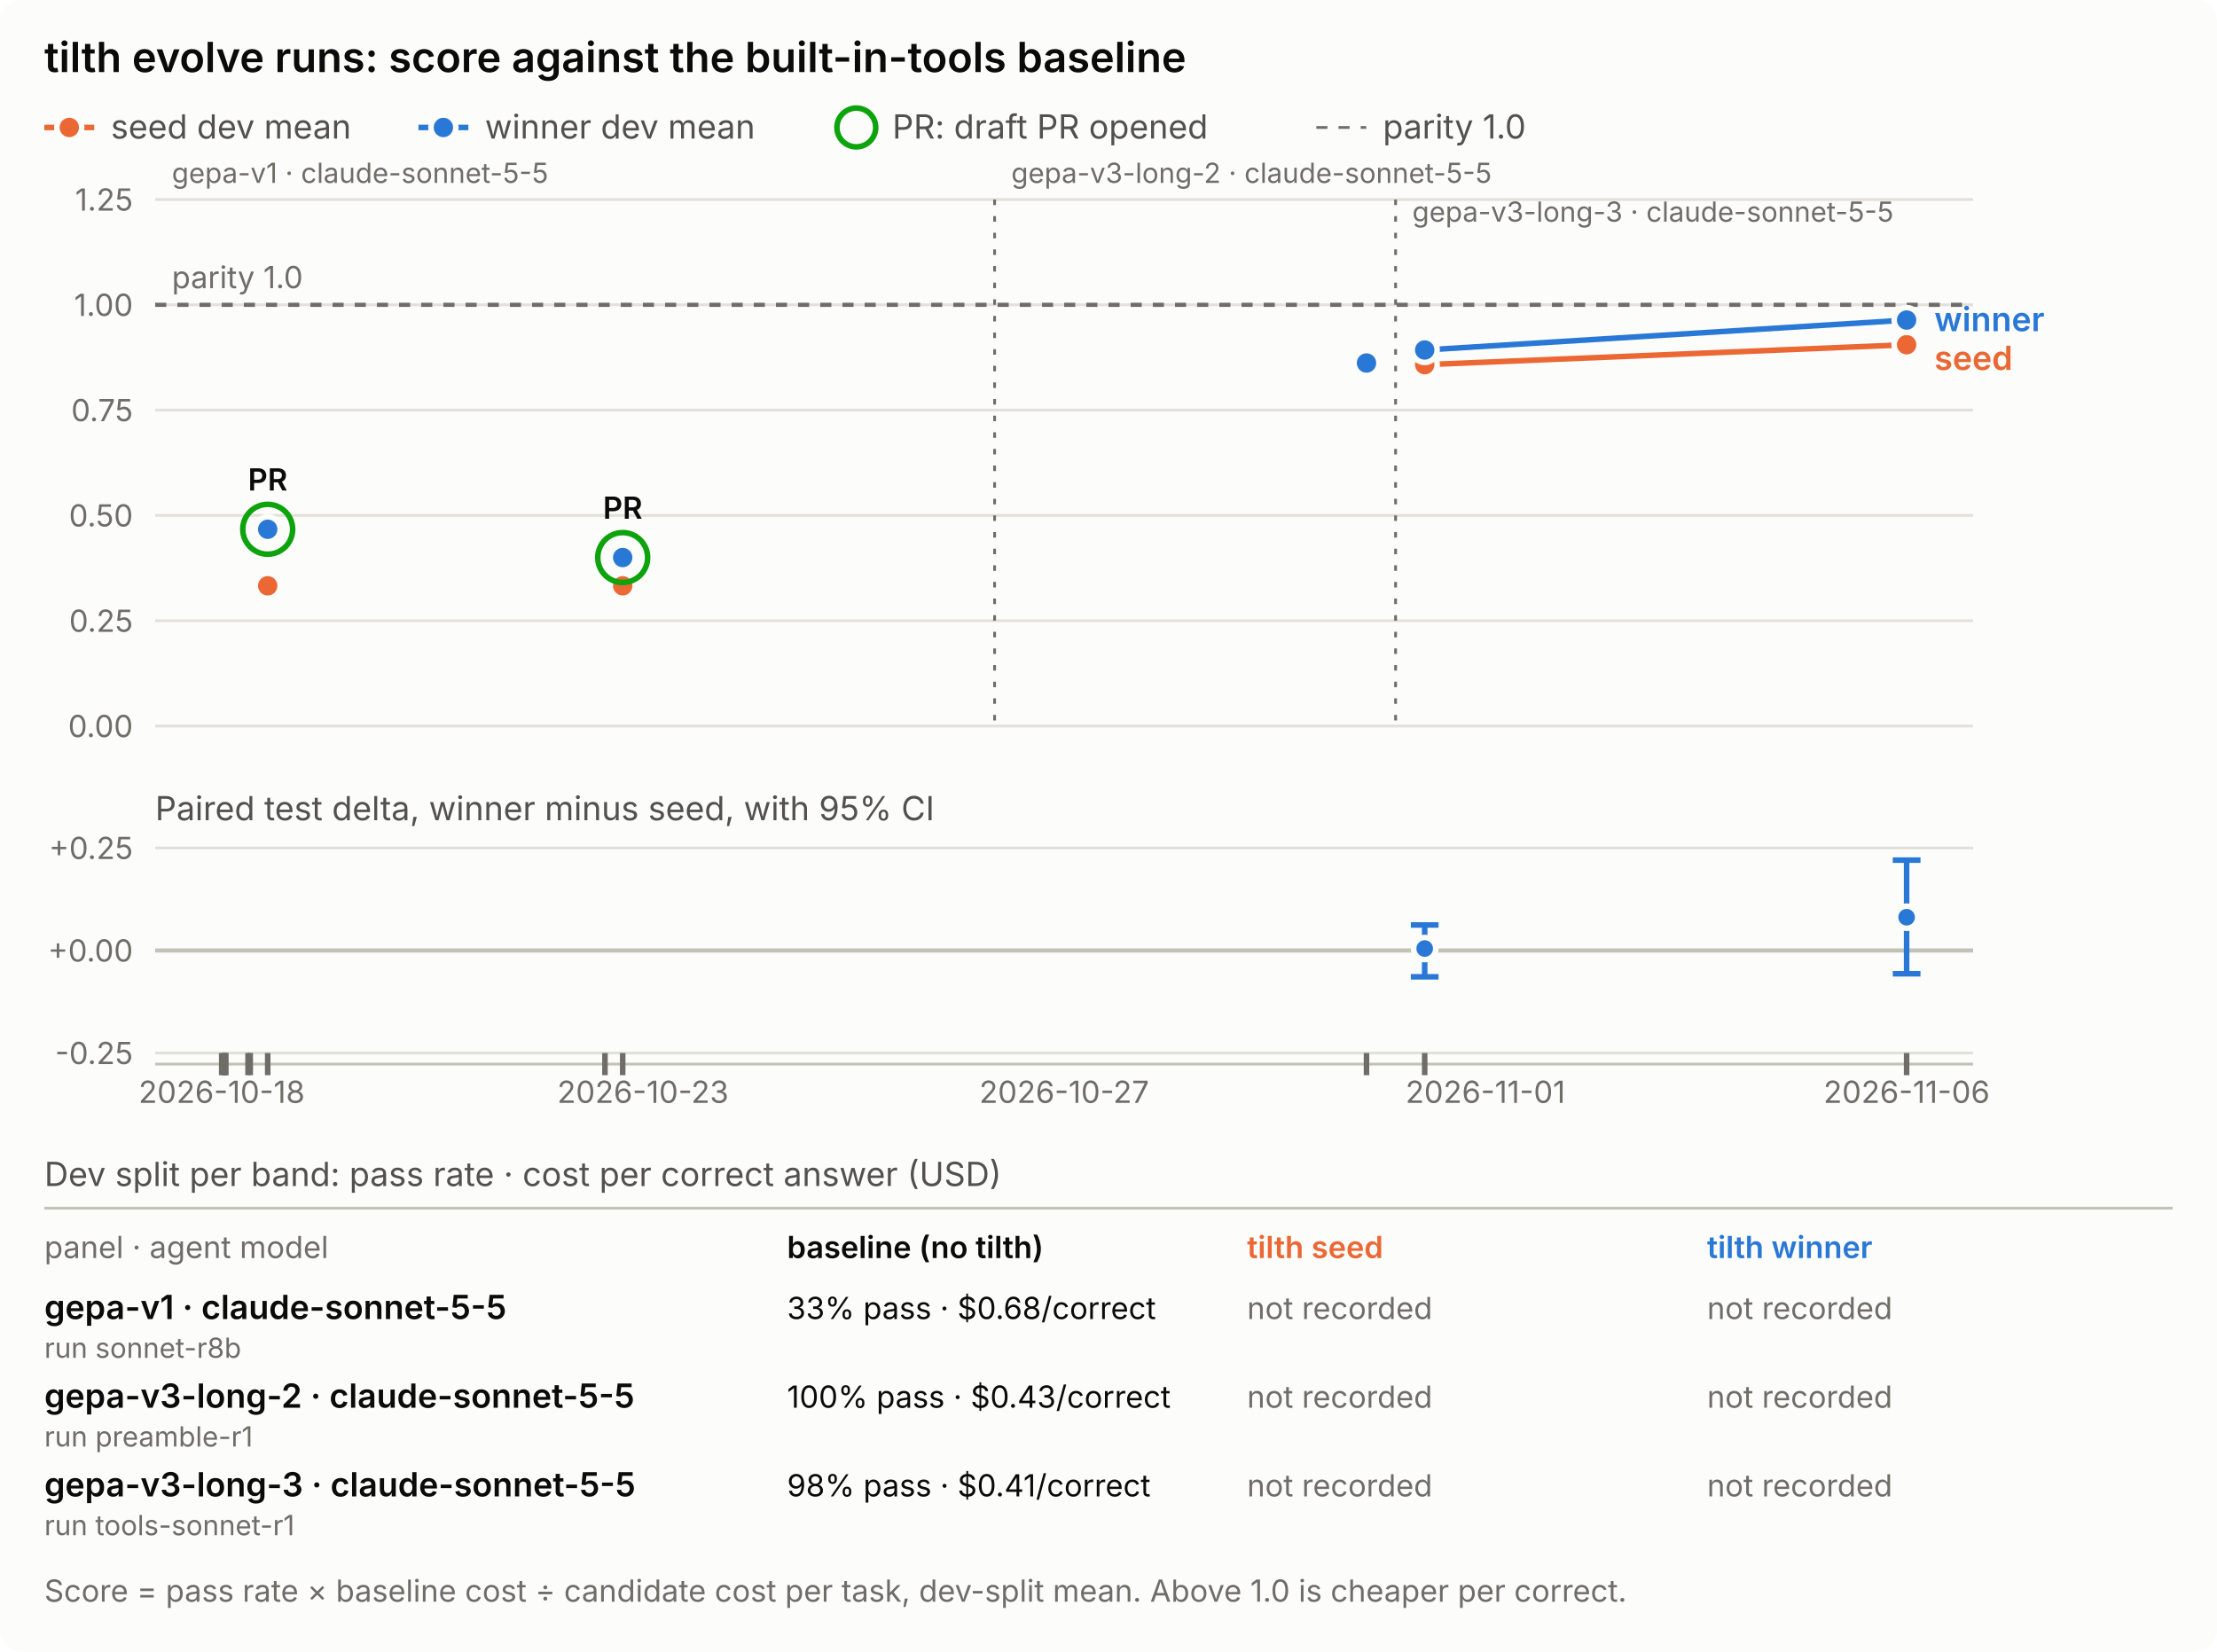
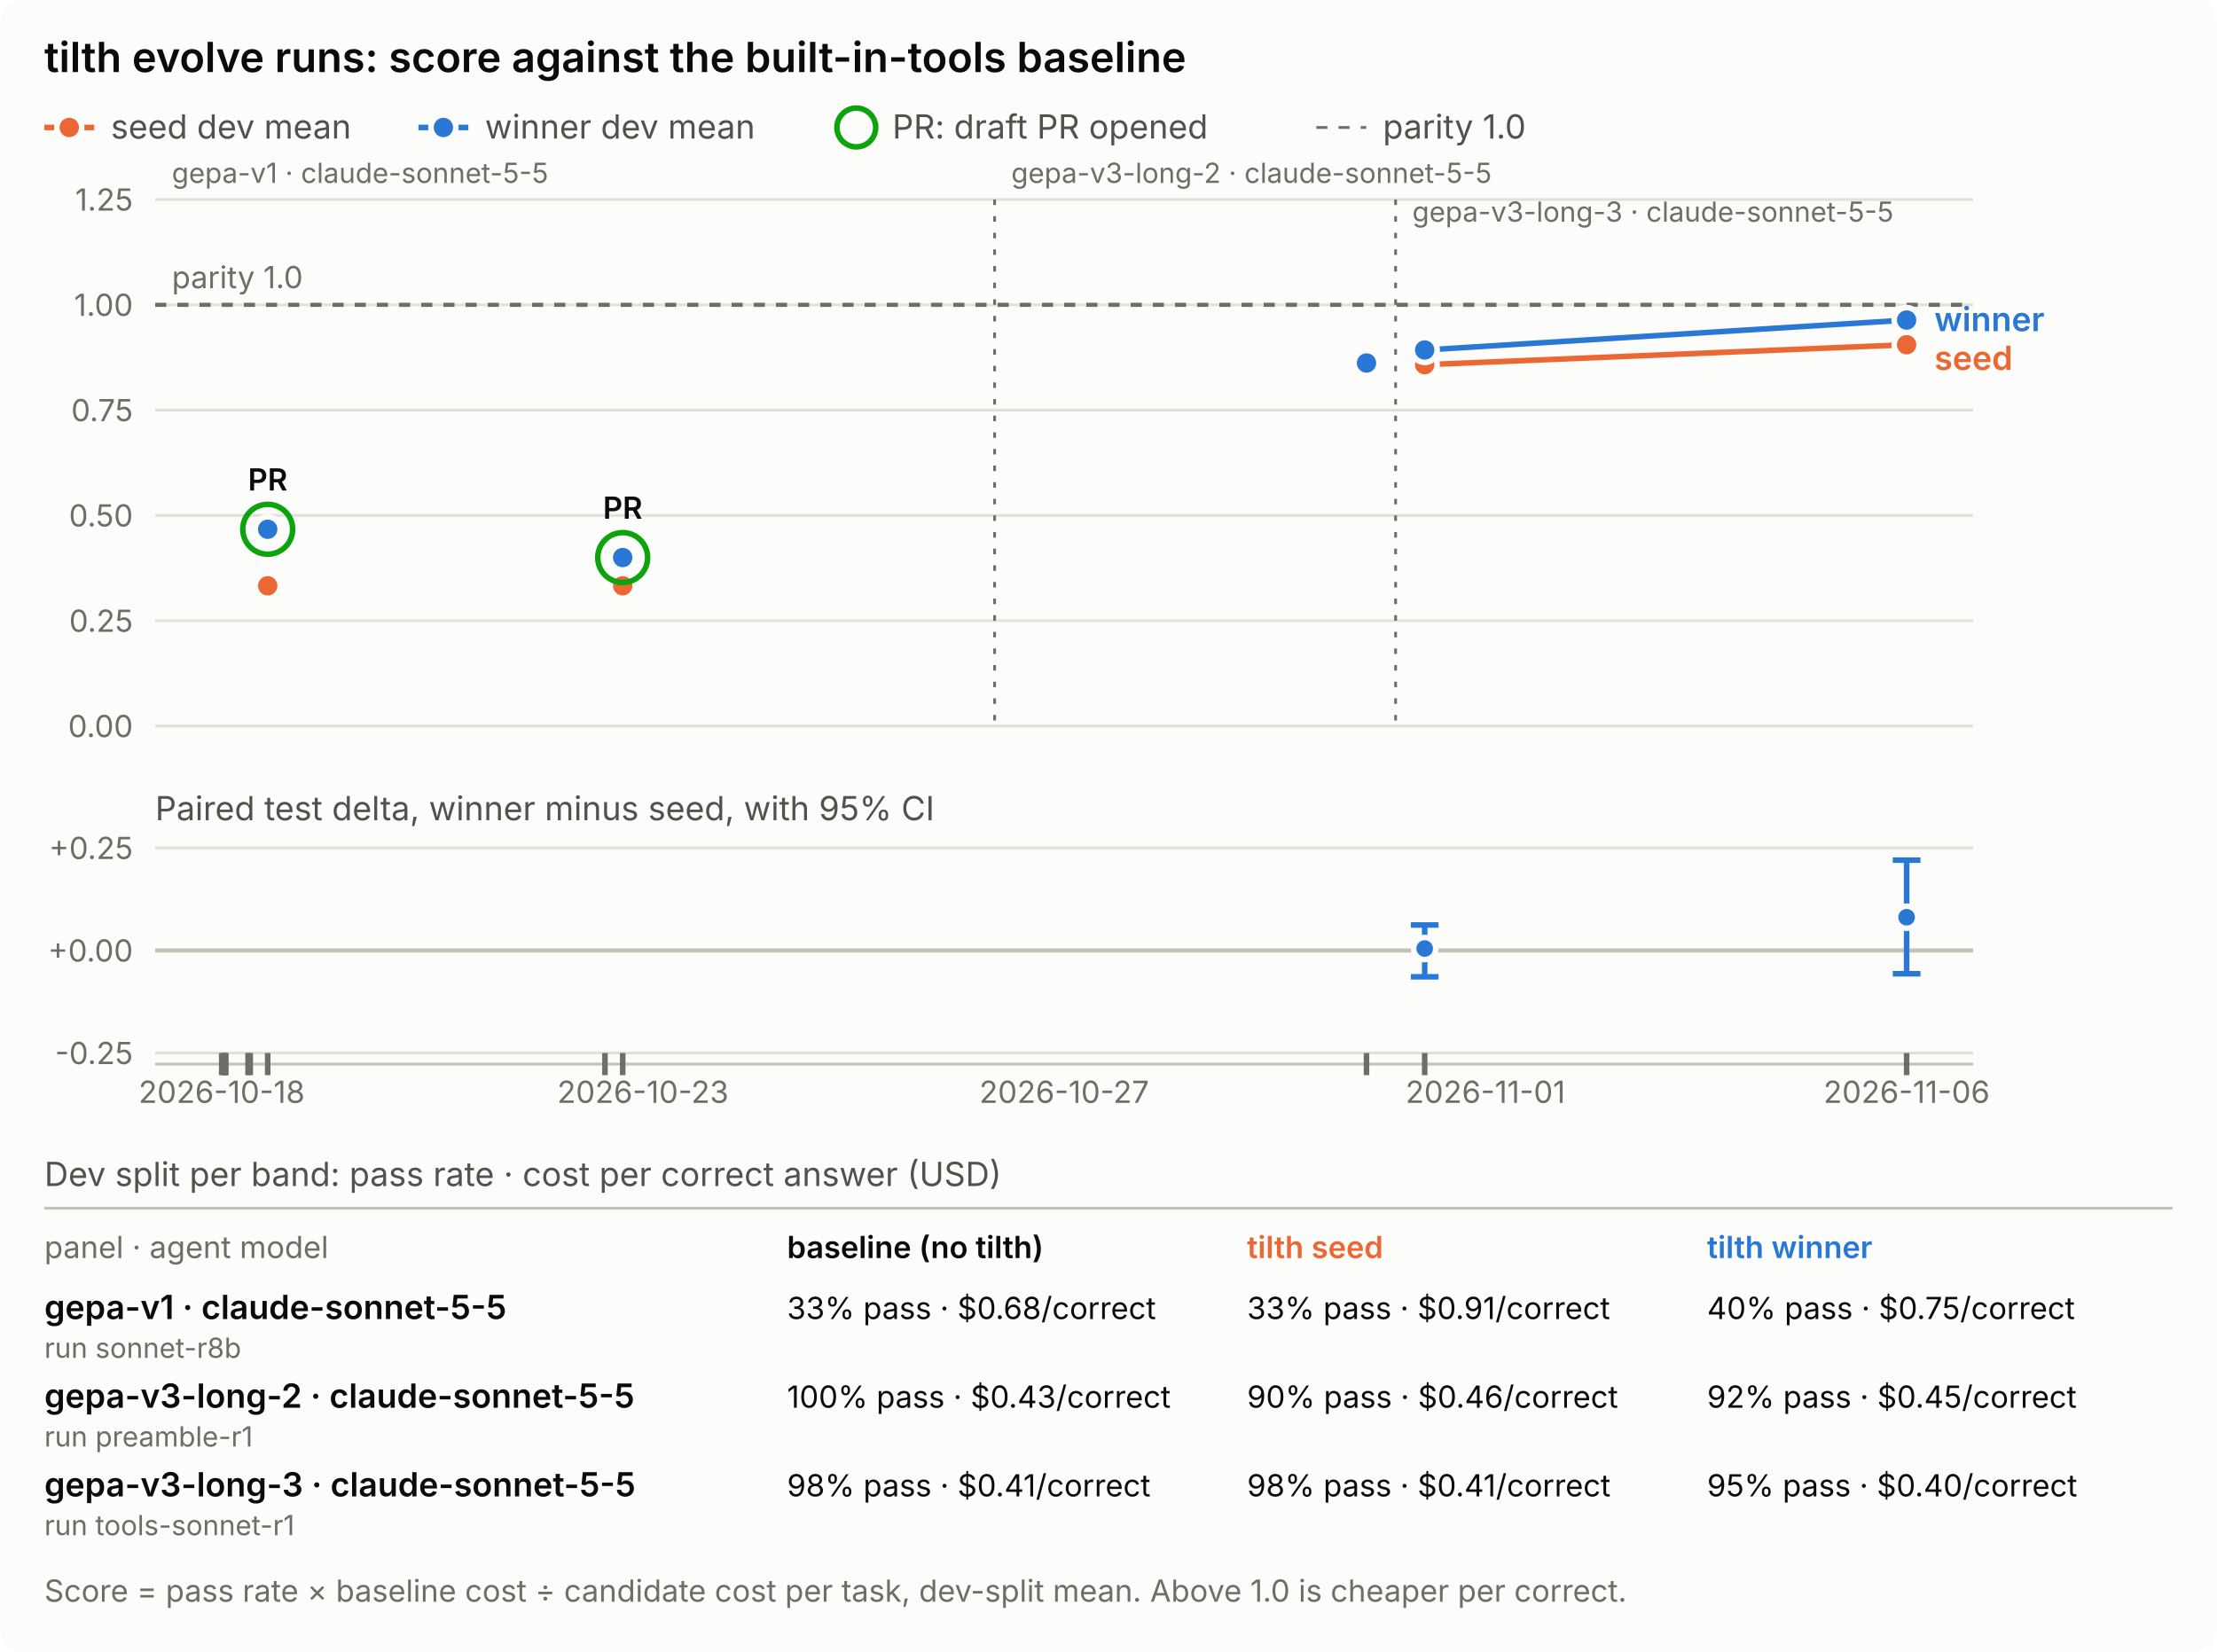
<svg xmlns="http://www.w3.org/2000/svg" width="800" height="596" viewBox="0 0 800 596" role="img" font-family="system-ui, -apple-system, 'Segoe UI', sans-serif">
  <rect width="800" height="596" rx="8" fill="#fcfcfb" />
  <text x="16.0" y="26.0" fill="#0b0b0b" font-size="15" text-anchor="start" font-weight="600">tilth evolve runs: score against the built-in-tools baseline</text>
  <line x1="16.0" y1="46.0" x2="34.0" y2="46.0" stroke="#eb6834" stroke-width="2" />
  <circle cx="25.0" cy="46" r="4.5" fill="#eb6834" stroke="#fcfcfb" stroke-width="2" />
  <text x="40.0" y="50.0" fill="#52514e" font-size="12" text-anchor="start" font-weight="normal">seed dev mean</text>
  <line x1="151.0" y1="46.0" x2="169.0" y2="46.0" stroke="#2a78d6" stroke-width="2" />
  <circle cx="160.0" cy="46" r="4.5" fill="#2a78d6" stroke="#fcfcfb" stroke-width="2" />
  <text x="175.0" y="50.0" fill="#52514e" font-size="12" text-anchor="start" font-weight="normal">winner dev mean</text>
  <circle cx="309.0" cy="46" r="7" fill="none" stroke="#0ca30c" stroke-width="2" />
  <text x="322.0" y="50.0" fill="#52514e" font-size="12" text-anchor="start" font-weight="normal">PR: draft PR opened</text>
  <line x1="475.0" y1="46.0" x2="493.0" y2="46.0" stroke="#6f6d68" stroke-width="1" stroke-dasharray="4 4" />
  <text x="499.0" y="50.0" fill="#52514e" font-size="12" text-anchor="start" font-weight="normal">parity 1.0</text>
  <line x1="56.0" y1="262.0" x2="712.0" y2="262.0" stroke="#e1e0d9" stroke-width="1" />
  <text x="48.0" y="266.0" fill="#6f6d68" font-size="11" text-anchor="end" font-weight="normal">0.00</text>
  <line x1="56.0" y1="224.0" x2="712.0" y2="224.0" stroke="#e1e0d9" stroke-width="1" />
  <text x="48.0" y="228.0" fill="#6f6d68" font-size="11" text-anchor="end" font-weight="normal">0.25</text>
  <line x1="56.0" y1="186.0" x2="712.0" y2="186.0" stroke="#e1e0d9" stroke-width="1" />
  <text x="48.0" y="190.0" fill="#6f6d68" font-size="11" text-anchor="end" font-weight="normal">0.50</text>
  <line x1="56.0" y1="148.0" x2="712.0" y2="148.0" stroke="#e1e0d9" stroke-width="1" />
  <text x="48.0" y="152.0" fill="#6f6d68" font-size="11" text-anchor="end" font-weight="normal">0.75</text>
  <line x1="56.0" y1="110.0" x2="712.0" y2="110.0" stroke="#e1e0d9" stroke-width="1" />
  <text x="48.0" y="114.0" fill="#6f6d68" font-size="11" text-anchor="end" font-weight="normal">1.00</text>
  <line x1="56.0" y1="72.0" x2="712.0" y2="72.0" stroke="#e1e0d9" stroke-width="1" />
  <text x="48.0" y="76.0" fill="#6f6d68" font-size="11" text-anchor="end" font-weight="normal">1.25</text>
  <line x1="56.0" y1="110.0" x2="712.0" y2="110.0" stroke="#6f6d68" stroke-width="1.5" stroke-dasharray="4 4" />
  <text x="62.0" y="104.0" fill="#6f6d68" font-size="11" text-anchor="start" font-weight="normal">parity 1.0</text>
  <text x="62.0" y="66.0" fill="#6f6d68" font-size="10" text-anchor="start" font-weight="normal">gepa-v1 · claude-sonnet-5-5</text>
  <line x1="358.9" y1="72.0" x2="358.9" y2="262.0" stroke="#6f6d68" stroke-width="1" stroke-dasharray="2 4" />
  <text x="364.9" y="66.0" fill="#6f6d68" font-size="10" text-anchor="start" font-weight="normal">gepa-v3-long-2 · claude-sonnet-5-5</text>
  <line x1="503.6" y1="72.0" x2="503.6" y2="262.0" stroke="#6f6d68" stroke-width="1" stroke-dasharray="2 4" />
  <text x="509.6" y="80.0" fill="#6f6d68" font-size="10" text-anchor="start" font-weight="normal">gepa-v3-long-3 · claude-sonnet-5-5</text>
  <polyline fill="none" stroke="#eb6834" stroke-width="2" stroke-linejoin="round" points="514.1,131.6 688.0,124.4" />
  <circle cx="96.6" cy="211.4" r="4.5" fill="#eb6834" stroke="#fcfcfb" stroke-width="2" />
  <circle cx="224.7" cy="211.4" r="4.5" fill="#eb6834" stroke="#fcfcfb" stroke-width="2" />
  <circle cx="493.1" cy="131.3" r="4.5" fill="#eb6834" stroke="#fcfcfb" stroke-width="2" />
  <circle cx="514.1" cy="131.6" r="4.5" fill="#eb6834" stroke="#fcfcfb" stroke-width="2" />
  <circle cx="688.0" cy="124.4" r="4.5" fill="#eb6834" stroke="#fcfcfb" stroke-width="2" />
  <polyline fill="none" stroke="#2a78d6" stroke-width="2" stroke-linejoin="round" points="514.1,126.3 688.0,115.5" />
  <circle cx="96.6" cy="191.0" r="4.5" fill="#2a78d6" stroke="#fcfcfb" stroke-width="2" />
  <circle cx="224.7" cy="201.2" r="4.5" fill="#2a78d6" stroke="#fcfcfb" stroke-width="2" />
  <circle cx="493.1" cy="131.0" r="4.5" fill="#2a78d6" stroke="#fcfcfb" stroke-width="2" />
  <circle cx="514.1" cy="126.3" r="4.5" fill="#2a78d6" stroke="#fcfcfb" stroke-width="2" />
  <circle cx="688.0" cy="115.5" r="4.5" fill="#2a78d6" stroke="#fcfcfb" stroke-width="2" />
  <circle cx="96.6" cy="191.0" r="9" fill="none" stroke="#0ca30c" stroke-width="2" />
  <text x="96.6" y="177.0" fill="#0b0b0b" font-size="11" text-anchor="middle" font-weight="600">PR</text>
  <circle cx="224.7" cy="201.2" r="9" fill="none" stroke="#0ca30c" stroke-width="2" />
  <text x="224.7" y="187.2" fill="#0b0b0b" font-size="11" text-anchor="middle" font-weight="600">PR</text>
  <text x="698.0" y="119.5" fill="#2a78d6" font-size="12" text-anchor="start" font-weight="600">winner</text>
  <text x="698.0" y="133.5" fill="#eb6834" font-size="12" text-anchor="start" font-weight="600">seed</text>
  <text x="56.0" y="296.0" fill="#52514e" font-size="12" text-anchor="start" font-weight="normal">Paired test delta, winner minus seed, with 95% CI</text>
  <line x1="56.0" y1="380.0" x2="712.0" y2="380.0" stroke="#e1e0d9" stroke-width="1" />
  <text x="48.0" y="384.0" fill="#6f6d68" font-size="11" text-anchor="end" font-weight="normal">-0.25</text>
  <line x1="56.0" y1="343.0" x2="712.0" y2="343.0" stroke="#e1e0d9" stroke-width="1" />
  <text x="48.0" y="347.0" fill="#6f6d68" font-size="11" text-anchor="end" font-weight="normal">+0.00</text>
  <line x1="56.0" y1="306.0" x2="712.0" y2="306.0" stroke="#e1e0d9" stroke-width="1" />
  <text x="48.0" y="310.0" fill="#6f6d68" font-size="11" text-anchor="end" font-weight="normal">+0.25</text>
  <line x1="56.0" y1="343.0" x2="712.0" y2="343.0" stroke="#c3c2b7" stroke-width="1.5" />
  <g>
    <line x1="514.1" y1="352.5" x2="514.1" y2="333.8" stroke="#2a78d6" stroke-width="2" />
    <line x1="509.1" y1="352.5" x2="519.1" y2="352.5" stroke="#2a78d6" stroke-width="2" />
    <line x1="509.1" y1="333.8" x2="519.1" y2="333.8" stroke="#2a78d6" stroke-width="2" />
    <circle cx="514.1" cy="342.3" r="4" fill="#2a78d6" stroke="#fcfcfb" stroke-width="2" />
  </g>
  <g>
    <line x1="688.0" y1="351.4" x2="688.0" y2="310.4" stroke="#2a78d6" stroke-width="2" />
    <line x1="683.0" y1="351.4" x2="693.0" y2="351.4" stroke="#2a78d6" stroke-width="2" />
    <line x1="683.0" y1="310.4" x2="693.0" y2="310.4" stroke="#2a78d6" stroke-width="2" />
    <circle cx="688.0" cy="331.0" r="4" fill="#2a78d6" stroke="#fcfcfb" stroke-width="2" />
  </g>
  <line x1="56.0" y1="384.0" x2="712.0" y2="384.0" stroke="#c3c2b7" stroke-width="1" />
  <g>
    <line x1="80.0" y1="380.0" x2="80.0" y2="388.0" stroke="#6f6d68" stroke-width="2" />
  </g>
  <g>
    <line x1="80.9" y1="380.0" x2="80.9" y2="388.0" stroke="#6f6d68" stroke-width="2" />
  </g>
  <g>
    <line x1="81.2" y1="380.0" x2="81.2" y2="388.0" stroke="#6f6d68" stroke-width="2" />
  </g>
  <g>
    <line x1="81.5" y1="380.0" x2="81.5" y2="388.0" stroke="#6f6d68" stroke-width="2" />
  </g>
  <g>
    <line x1="89.5" y1="380.0" x2="89.5" y2="388.0" stroke="#6f6d68" stroke-width="2" />
  </g>
  <g>
    <line x1="90.3" y1="380.0" x2="90.3" y2="388.0" stroke="#6f6d68" stroke-width="2" />
  </g>
  <g>
    <line x1="96.6" y1="380.0" x2="96.6" y2="388.0" stroke="#6f6d68" stroke-width="2" />
  </g>
  <g>
    <line x1="218.3" y1="380.0" x2="218.3" y2="388.0" stroke="#6f6d68" stroke-width="2" />
  </g>
  <g>
    <line x1="224.7" y1="380.0" x2="224.7" y2="388.0" stroke="#6f6d68" stroke-width="2" />
  </g>
  <g>
    <line x1="493.1" y1="380.0" x2="493.1" y2="388.0" stroke="#6f6d68" stroke-width="2" />
  </g>
  <g>
    <line x1="514.1" y1="380.0" x2="514.1" y2="388.0" stroke="#6f6d68" stroke-width="2" />
  </g>
  <g>
    <line x1="688.0" y1="380.0" x2="688.0" y2="388.0" stroke="#6f6d68" stroke-width="2" />
  </g>
  <text x="80.0" y="398.0" fill="#6f6d68" font-size="11" text-anchor="middle" font-weight="normal">2026-10-18</text>
  <text x="232.0" y="398.0" fill="#6f6d68" font-size="11" text-anchor="middle" font-weight="normal">2026-10-23</text>
  <text x="384.0" y="398.0" fill="#6f6d68" font-size="11" text-anchor="middle" font-weight="normal">2026-10-27</text>
  <text x="536.0" y="398.0" fill="#6f6d68" font-size="11" text-anchor="middle" font-weight="normal">2026-11-01</text>
  <text x="688.0" y="398.0" fill="#6f6d68" font-size="11" text-anchor="middle" font-weight="normal">2026-11-06</text>
  <text x="16.0" y="428.0" fill="#52514e" font-size="12" text-anchor="start" font-weight="normal">Dev split per band: pass rate · cost per correct answer (USD)</text>
  <line x1="16.0" y1="436.0" x2="784.0" y2="436.0" stroke="#c3c2b7" stroke-width="1" />
  <text x="16.0" y="454.0" fill="#6f6d68" font-size="11" text-anchor="start" font-weight="normal">panel · agent model</text>
  <text x="284.0" y="454.0" fill="#0b0b0b" font-size="11" text-anchor="start" font-weight="600">baseline (no tilth)</text>
  <text x="450.0" y="454.0" fill="#eb6834" font-size="11" text-anchor="start" font-weight="600">tilth seed</text>
  <text x="616.0" y="454.0" fill="#2a78d6" font-size="11" text-anchor="start" font-weight="600">tilth winner</text>
  <text x="16.0" y="476.0" fill="#0b0b0b" font-size="12" text-anchor="start" font-weight="600">gepa-v1 · claude-sonnet-5-5</text>
  <text x="16.0" y="490.0" fill="#6f6d68" font-size="10" text-anchor="start" font-weight="normal">run sonnet-r8b</text>
  <text x="284.0" y="476.0" fill="#0b0b0b" font-size="11" text-anchor="start" font-weight="normal">33% pass · $0.68/correct</text>
-   <text x="450.0" y="476.0" fill="#6f6d68" font-size="11" text-anchor="start" font-weight="normal">not recorded</text>
-   <text x="616.0" y="476.0" fill="#6f6d68" font-size="11" text-anchor="start" font-weight="normal">not recorded</text>
+   <text x="450.0" y="476.0" fill="#0b0b0b" font-size="11" text-anchor="start" font-weight="normal">33% pass · $0.91/correct</text>
+   <text x="616.0" y="476.0" fill="#0b0b0b" font-size="11" text-anchor="start" font-weight="normal">40% pass · $0.75/correct</text>
  <text x="16.0" y="508.0" fill="#0b0b0b" font-size="12" text-anchor="start" font-weight="600">gepa-v3-long-2 · claude-sonnet-5-5</text>
  <text x="16.0" y="522.0" fill="#6f6d68" font-size="10" text-anchor="start" font-weight="normal">run preamble-r1</text>
  <text x="284.0" y="508.0" fill="#0b0b0b" font-size="11" text-anchor="start" font-weight="normal">100% pass · $0.43/correct</text>
-   <text x="450.0" y="508.0" fill="#6f6d68" font-size="11" text-anchor="start" font-weight="normal">not recorded</text>
-   <text x="616.0" y="508.0" fill="#6f6d68" font-size="11" text-anchor="start" font-weight="normal">not recorded</text>
+   <text x="450.0" y="508.0" fill="#0b0b0b" font-size="11" text-anchor="start" font-weight="normal">90% pass · $0.46/correct</text>
+   <text x="616.0" y="508.0" fill="#0b0b0b" font-size="11" text-anchor="start" font-weight="normal">92% pass · $0.45/correct</text>
  <text x="16.0" y="540.0" fill="#0b0b0b" font-size="12" text-anchor="start" font-weight="600">gepa-v3-long-3 · claude-sonnet-5-5</text>
  <text x="16.0" y="554.0" fill="#6f6d68" font-size="10" text-anchor="start" font-weight="normal">run tools-sonnet-r1</text>
  <text x="284.0" y="540.0" fill="#0b0b0b" font-size="11" text-anchor="start" font-weight="normal">98% pass · $0.41/correct</text>
-   <text x="450.0" y="540.0" fill="#6f6d68" font-size="11" text-anchor="start" font-weight="normal">not recorded</text>
-   <text x="616.0" y="540.0" fill="#6f6d68" font-size="11" text-anchor="start" font-weight="normal">not recorded</text>
+   <text x="450.0" y="540.0" fill="#0b0b0b" font-size="11" text-anchor="start" font-weight="normal">98% pass · $0.41/correct</text>
+   <text x="616.0" y="540.0" fill="#0b0b0b" font-size="11" text-anchor="start" font-weight="normal">95% pass · $0.40/correct</text>
  <text x="16.0" y="578.0" fill="#6f6d68" font-size="11" text-anchor="start" font-weight="normal">Score = pass rate × baseline cost ÷ candidate cost per task, dev-split mean. Above 1.0 is cheaper per correct.</text>
</svg>
